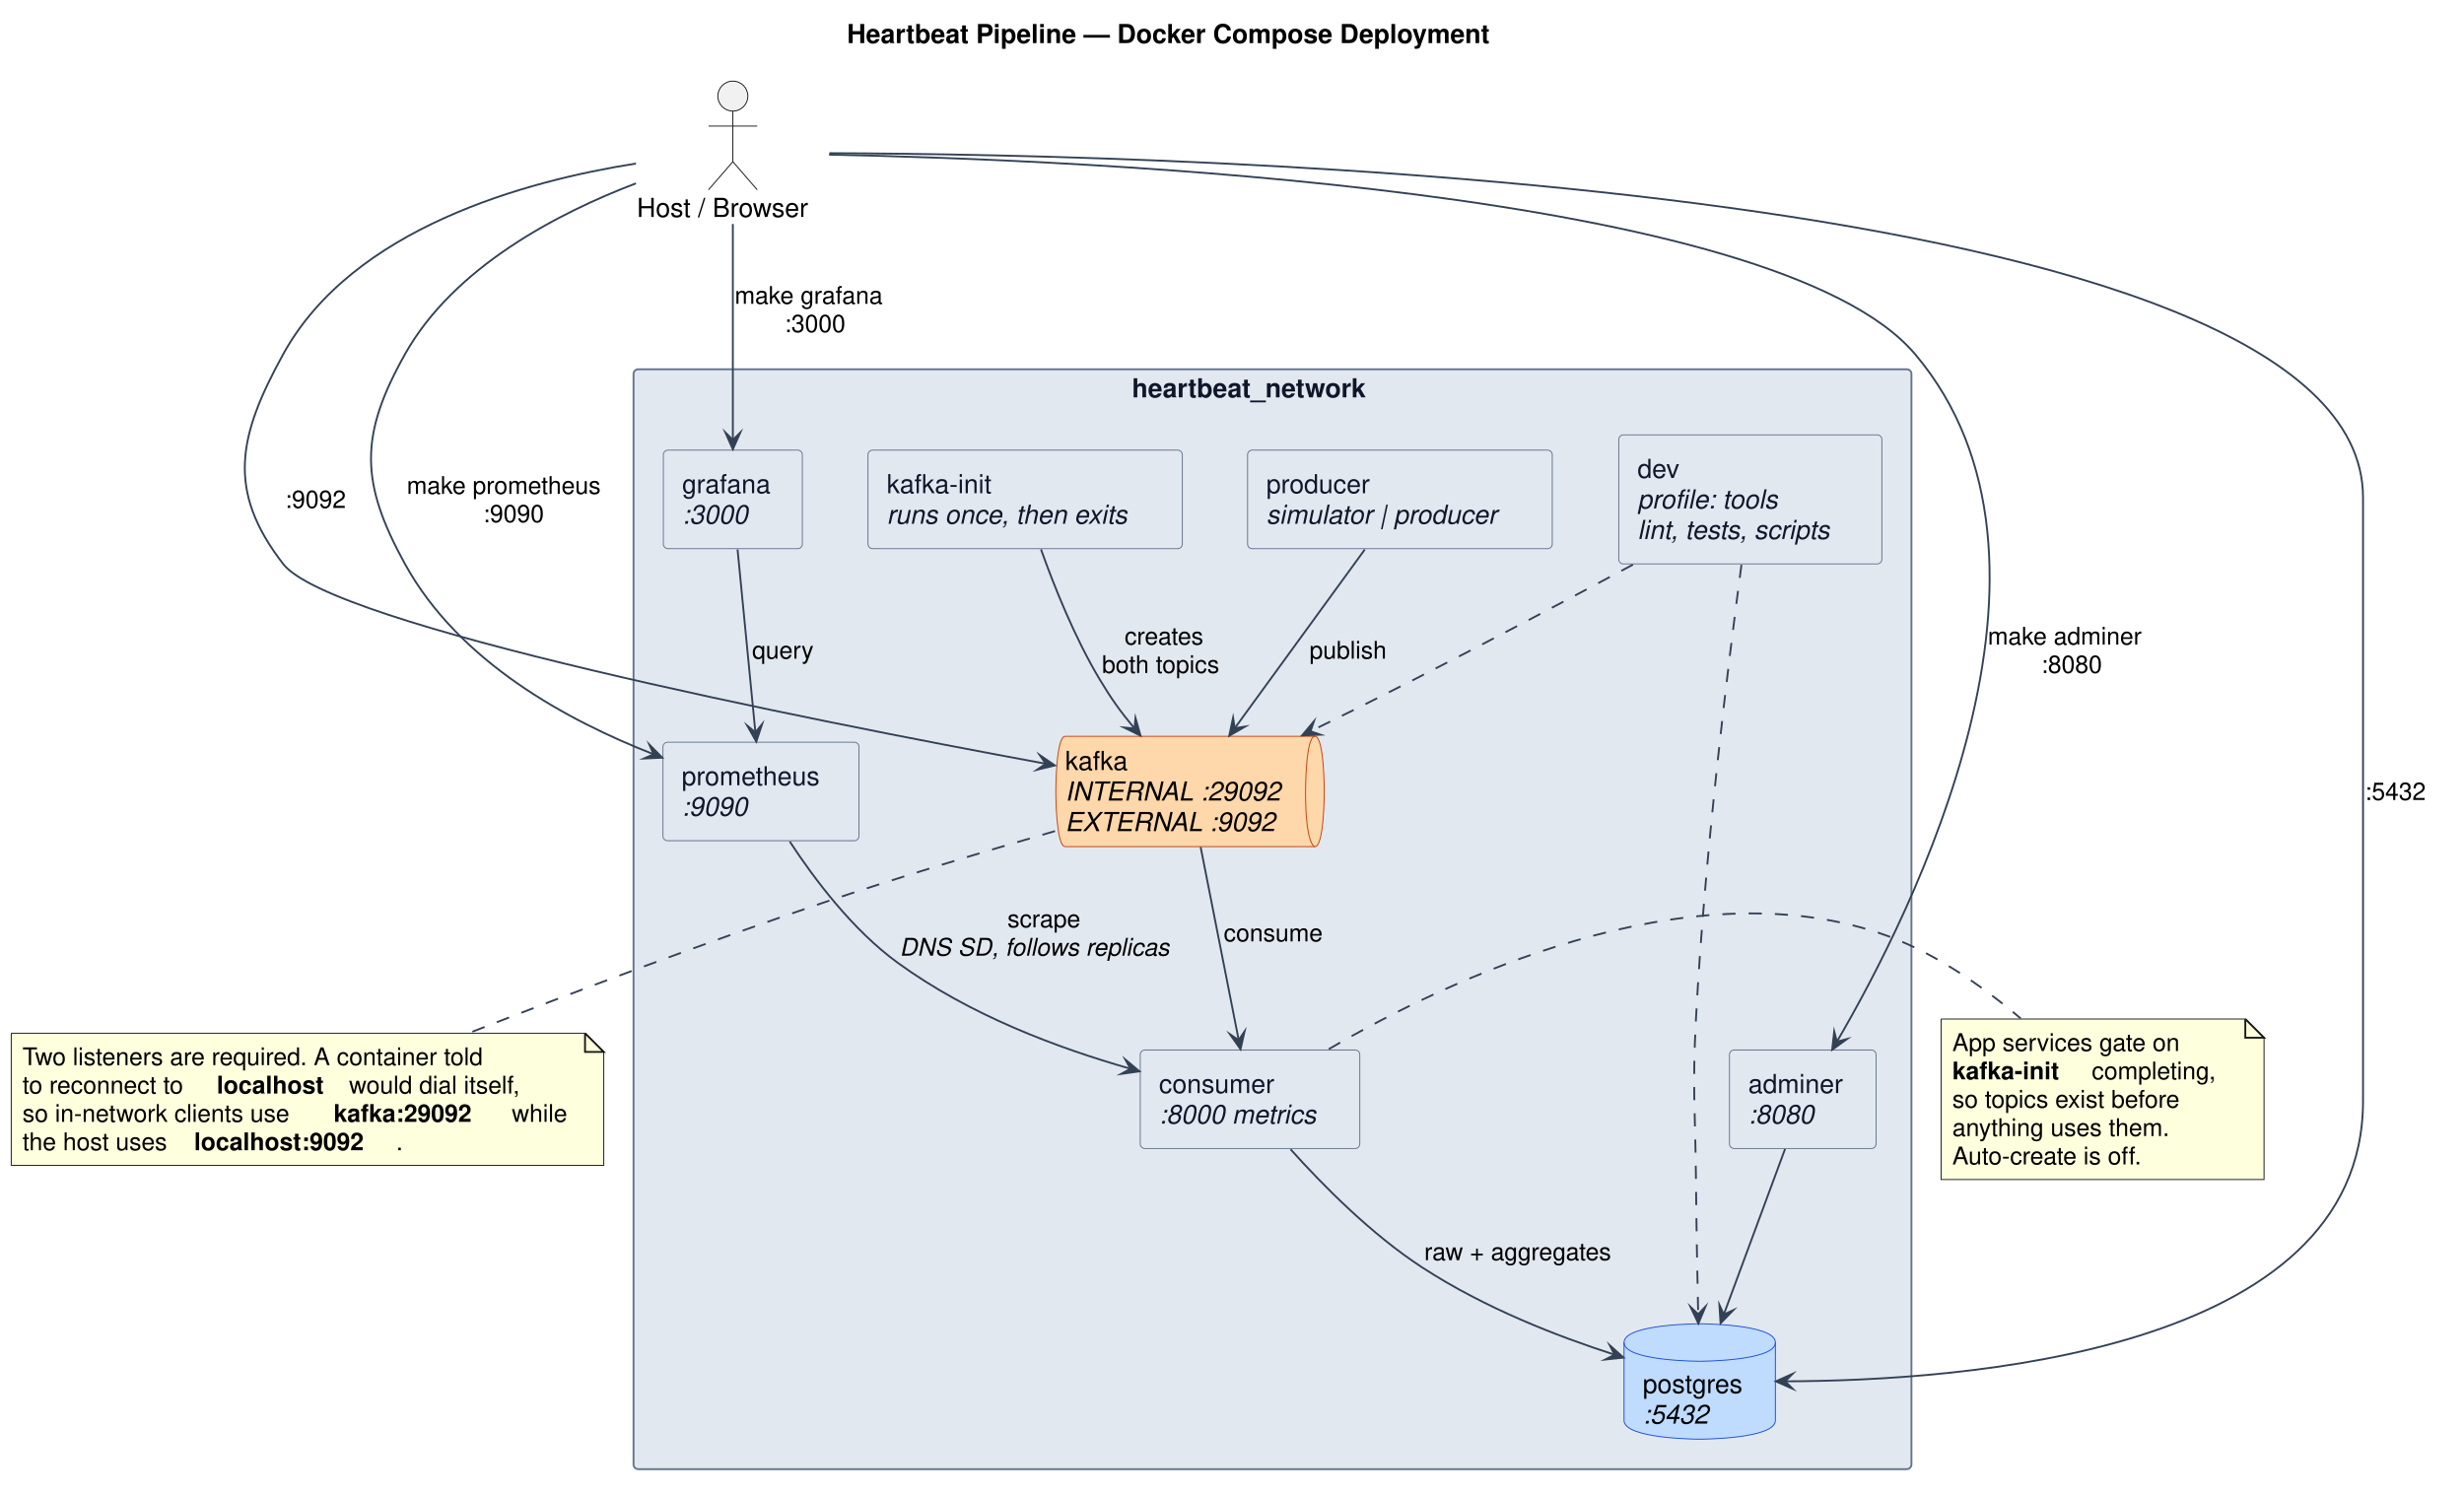
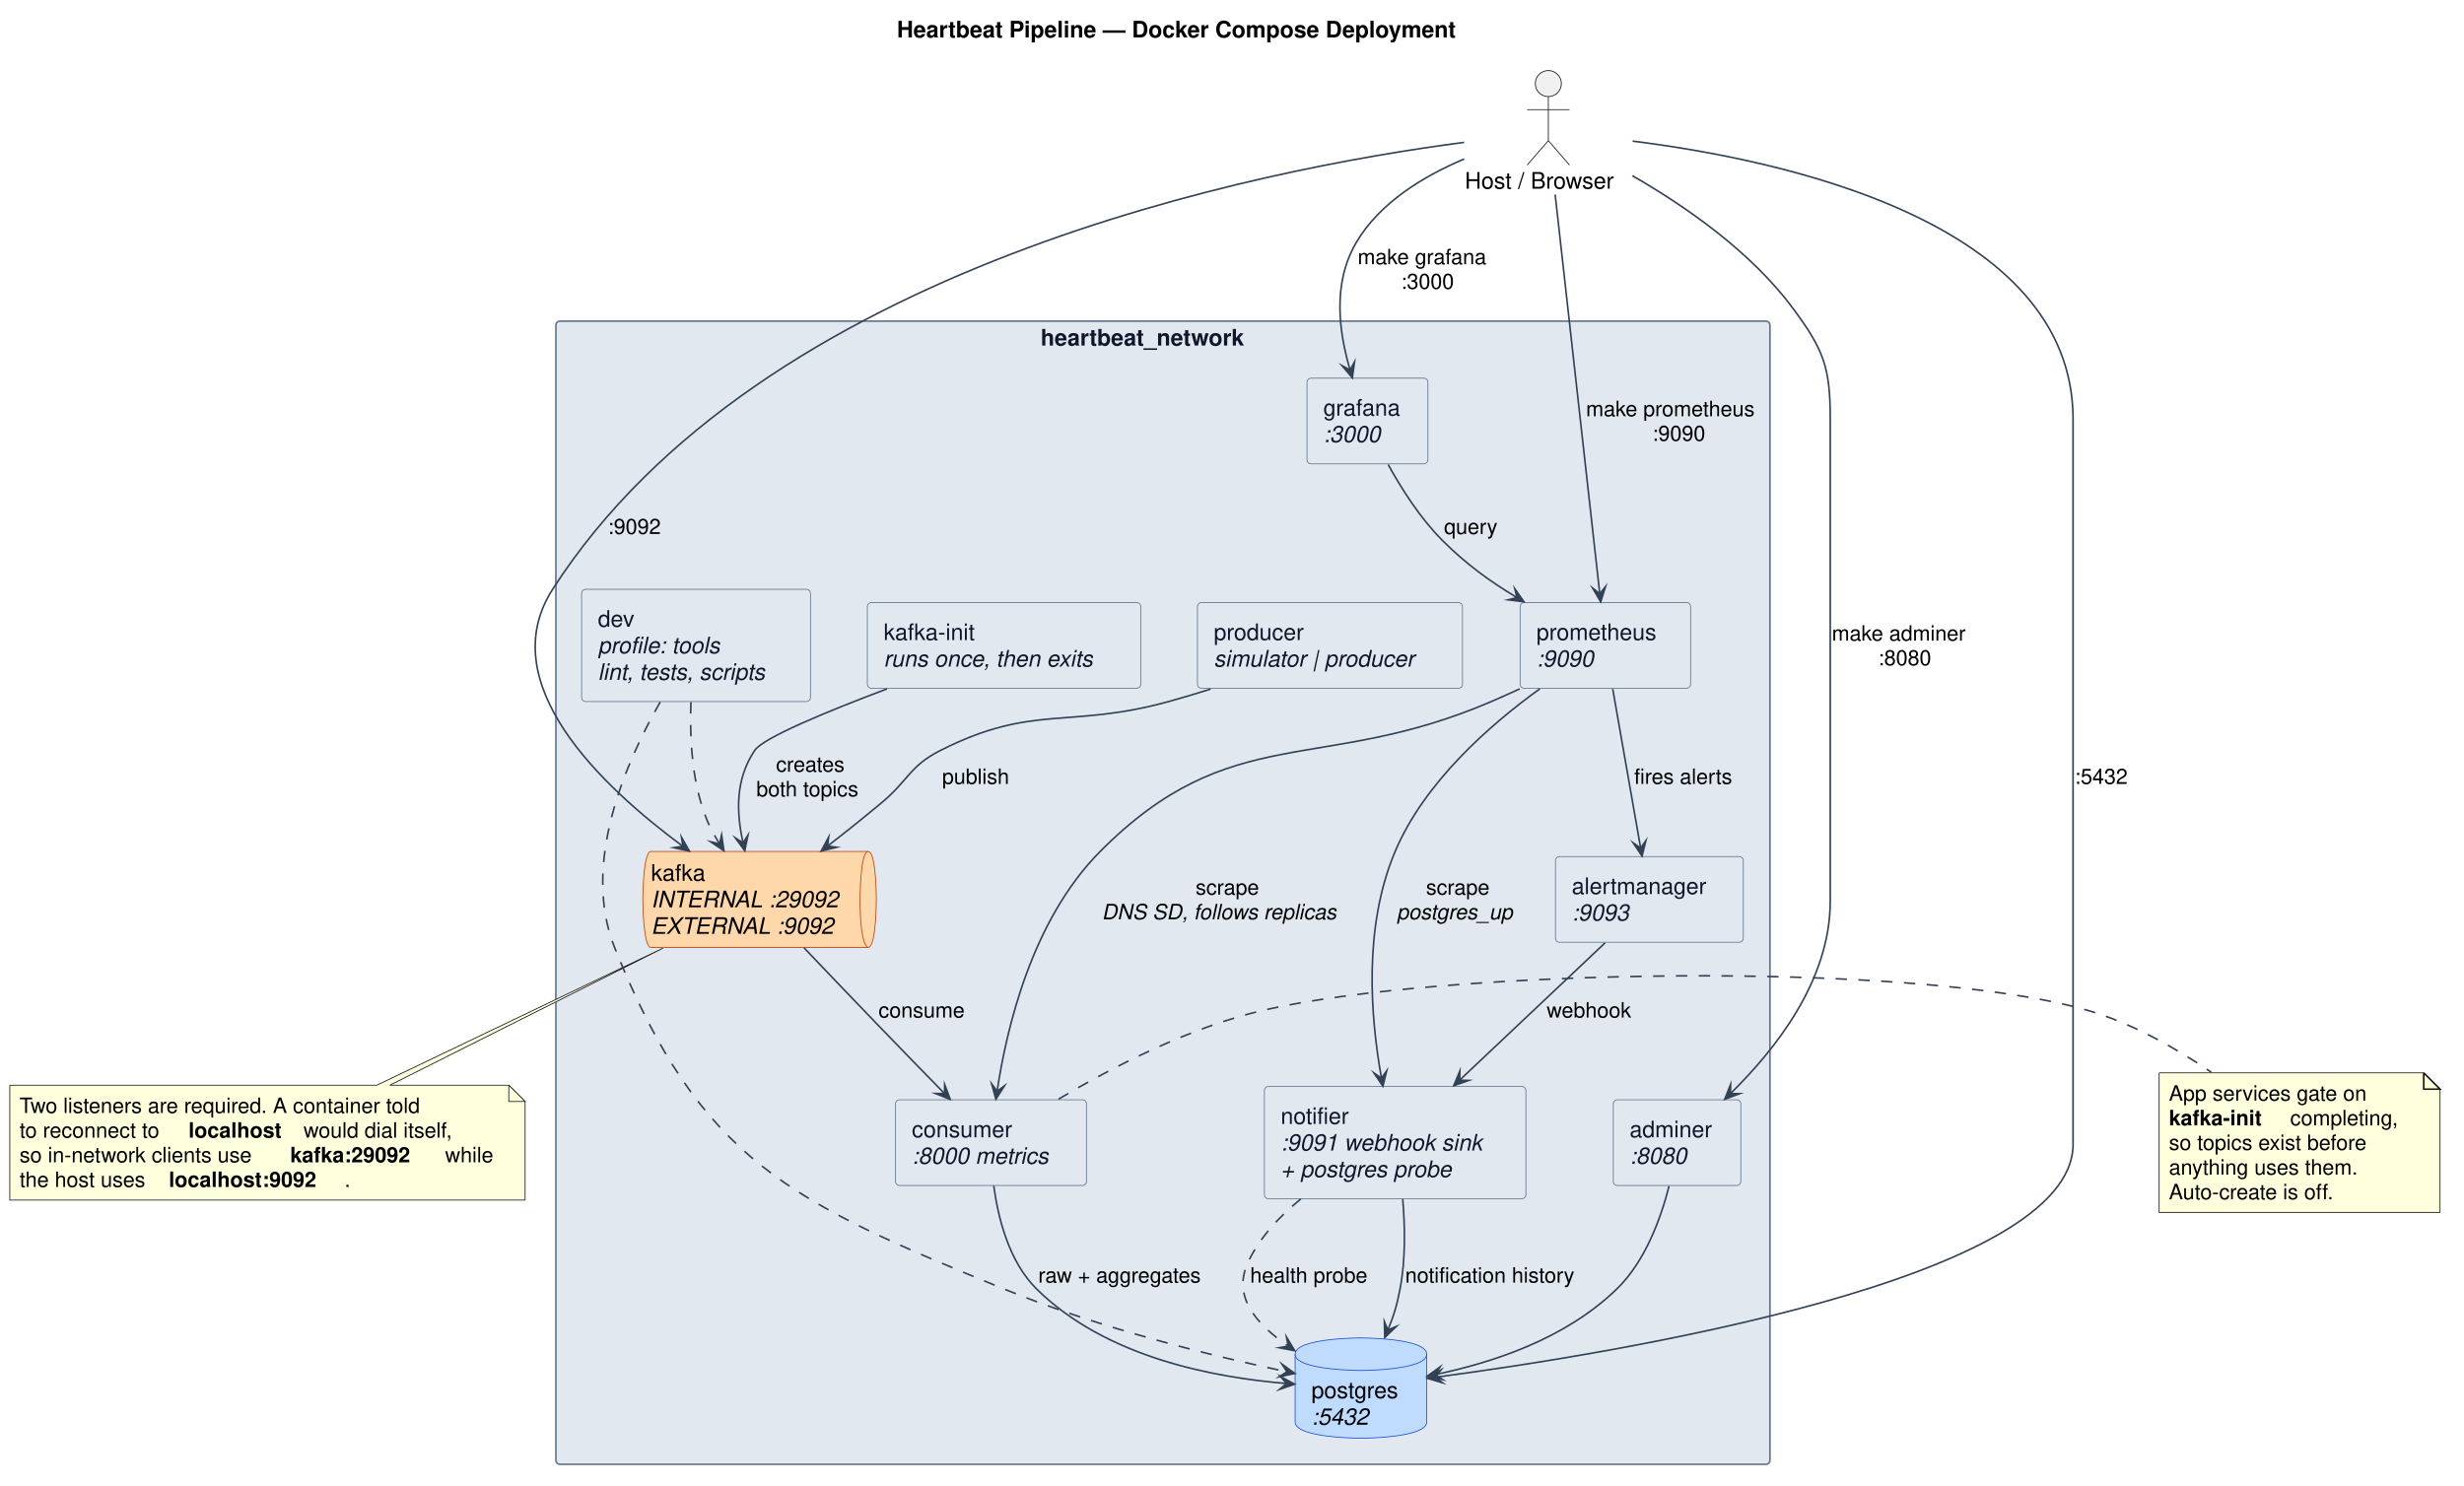
- <svg xmlns="http://www.w3.org/2000/svg" contentStyleType="text/css" data-diagram-type="DESCRIPTION" height="798px" preserveAspectRatio="none" style="width:1315px;height:798px;background:#FFFFFF;" version="1.1" viewBox="0 0 1315 798" width="1315px" zoomAndPan="magnify">
+ <svg xmlns="http://www.w3.org/2000/svg" contentStyleType="text/css" data-diagram-type="DESCRIPTION" height="912px" preserveAspectRatio="none" style="width:1512px;height:912px;background:#FFFFFF;" version="1.1" viewBox="0 0 1512 912" width="1512px" zoomAndPan="magnify">
  <defs />
  <g>
    <g class="title" data-source-line="1">
-       <text fill="#000000" font-family="Helvetica" font-size="14" font-weight="700" lengthAdjust="spacing" textLength="404.537" x="452.018" y="22.995">Heartbeat Pipeline — Docker Compose Deployment</text>
+       <text fill="#000000" font-family="Helvetica" font-size="14" font-weight="700" lengthAdjust="spacing" textLength="404.537" x="550.376" y="22.995">Heartbeat Pipeline — Docker Compose Deployment</text>
    </g>
    <g class="cluster" data-qualified-name="heartbeat_network" data-source-line="27" id="ent0002">
-       <rect fill="#E2E8F0" height="587.04" rx="2.5" ry="2.5" style="stroke:#64748B;stroke-width:1;" width="682" x="338.11" y="197.097" />
-       <text fill="#0F172A" font-family="Helvetica" font-size="14" font-weight="700" lengthAdjust="spacing" textLength="150.083" x="604.068" y="212.092">heartbeat_network</text>
+       <rect fill="#E2E8F0" height="701.63" rx="2.5" ry="2.5" style="stroke:#64748B;stroke-width:1;" width="745" x="341.11" y="197.097" />
+       <text fill="#0F172A" font-family="Helvetica" font-size="14" font-weight="700" lengthAdjust="spacing" textLength="150.083" x="638.568" y="212.092">heartbeat_network</text>
    </g>
    <g class="entity" data-qualified-name="heartbeat_network.prod" data-source-line="29" id="ent0003">
-       <rect fill="#E2E8F0" height="52.594" rx="2.5" ry="2.5" style="stroke:#64748B;stroke-width:0.5;" width="162.625" x="665.8" y="240.247" />
-       <text fill="#0F172A" font-family="Helvetica" font-size="14" lengthAdjust="spacing" textLength="63.034" x="675.8" y="263.242">producer</text>
-       <text fill="#0F172A" font-family="Helvetica" font-size="14" font-style="italic" lengthAdjust="spacing" textLength="142.625" x="675.8" y="279.539">simulator | producer</text>
+       <rect fill="#E2E8F0" height="52.594" rx="2.5" ry="2.5" style="stroke:#64748B;stroke-width:0.5;" width="162.625" x="734.8" y="369.837" />
+       <text fill="#0F172A" font-family="Helvetica" font-size="14" lengthAdjust="spacing" textLength="63.034" x="744.8" y="392.832">producer</text>
+       <text fill="#0F172A" font-family="Helvetica" font-size="14" font-style="italic" lengthAdjust="spacing" textLength="142.625" x="744.8" y="409.129">simulator | producer</text>
    </g>
    <g class="entity" data-qualified-name="heartbeat_network.cons" data-source-line="30" id="ent0004">
-       <rect fill="#E2E8F0" height="52.594" rx="2.5" ry="2.5" style="stroke:#64748B;stroke-width:0.5;" width="117.173" x="608.53" y="560.417" />
-       <text fill="#0F172A" font-family="Helvetica" font-size="14" lengthAdjust="spacing" textLength="69.31" x="618.53" y="583.412">consumer</text>
-       <text fill="#0F172A" font-family="Helvetica" font-size="14" font-style="italic" lengthAdjust="spacing" textLength="97.173" x="618.53" y="599.709">:8000 metrics</text>
+       <rect fill="#E2E8F0" height="52.594" rx="2.5" ry="2.5" style="stroke:#64748B;stroke-width:0.5;" width="117.173" x="549.53" y="675.007" />
+       <text fill="#0F172A" font-family="Helvetica" font-size="14" lengthAdjust="spacing" textLength="69.31" x="559.53" y="698.002">consumer</text>
+       <text fill="#0F172A" font-family="Helvetica" font-size="14" font-style="italic" lengthAdjust="spacing" textLength="97.173" x="559.53" y="714.299">:8000 metrics</text>
    </g>
    <g class="entity" data-qualified-name="heartbeat_network.init" data-source-line="31" id="ent0005">
-       <rect fill="#E2E8F0" height="52.594" rx="2.5" ry="2.5" style="stroke:#64748B;stroke-width:0.5;" width="167.766" x="463.23" y="240.247" />
-       <text fill="#0F172A" font-family="Helvetica" font-size="14" lengthAdjust="spacing" textLength="65.495" x="473.23" y="263.242">kafka-init</text>
-       <text fill="#0F172A" font-family="Helvetica" font-size="14" font-style="italic" lengthAdjust="spacing" textLength="147.766" x="473.23" y="279.539">runs once, then exits</text>
+       <rect fill="#E2E8F0" height="52.594" rx="2.5" ry="2.5" style="stroke:#64748B;stroke-width:0.5;" width="167.766" x="532.23" y="369.837" />
+       <text fill="#0F172A" font-family="Helvetica" font-size="14" lengthAdjust="spacing" textLength="65.495" x="542.23" y="392.832">kafka-init</text>
+       <text fill="#0F172A" font-family="Helvetica" font-size="14" font-style="italic" lengthAdjust="spacing" textLength="147.766" x="542.23" y="409.129">runs once, then exits</text>
    </g>
    <g class="entity" data-qualified-name="heartbeat_network.kafka" data-source-line="32" id="ent0006">
-       <path d="M568.47,392.987 L701.749,392.987 C706.749,392.987 706.749,422.432 706.749,422.432 C706.749,422.432 706.749,451.877 701.749,451.877 L568.47,451.877 C563.47,451.877 563.47,422.432 563.47,422.432 C563.47,422.432 563.47,392.987 568.47,392.987" fill="#FED7AA" style="stroke:#C2410C;stroke-width:0.5;" />
-       <path d="M701.749,392.987 C696.749,392.987 696.749,422.432 696.749,422.432 C696.749,451.877 701.749,451.877 701.749,451.877" fill="none" style="stroke:#C2410C;stroke-width:0.5;" />
-       <text fill="#000000" font-family="Helvetica" font-size="14" lengthAdjust="spacing" textLength="38.302" x="568.47" y="410.982">kafka</text>
-       <text fill="#000000" font-family="Helvetica" font-size="14" font-style="italic" lengthAdjust="spacing" textLength="123.279" x="568.47" y="427.279">INTERNAL :29092</text>
-       <text fill="#000000" font-family="Helvetica" font-size="14" font-style="italic" lengthAdjust="spacing" textLength="118.207" x="568.47" y="443.576">EXTERNAL :9092</text>
+       <path d="M399.47,522.577 L532.749,522.577 C537.749,522.577 537.749,552.022 537.749,552.022 C537.749,552.022 537.749,581.467 532.749,581.467 L399.47,581.467 C394.47,581.467 394.47,552.022 394.47,552.022 C394.47,552.022 394.47,522.577 399.47,522.577" fill="#FED7AA" style="stroke:#C2410C;stroke-width:0.5;" />
+       <path d="M532.749,522.577 C527.749,522.577 527.749,552.022 527.749,552.022 C527.749,581.467 532.749,581.467 532.749,581.467" fill="none" style="stroke:#C2410C;stroke-width:0.5;" />
+       <text fill="#000000" font-family="Helvetica" font-size="14" lengthAdjust="spacing" textLength="38.302" x="399.47" y="540.572">kafka</text>
+       <text fill="#000000" font-family="Helvetica" font-size="14" font-style="italic" lengthAdjust="spacing" textLength="123.279" x="399.47" y="556.869">INTERNAL :29092</text>
+       <text fill="#000000" font-family="Helvetica" font-size="14" font-style="italic" lengthAdjust="spacing" textLength="118.207" x="399.47" y="573.166">EXTERNAL :9092</text>
    </g>
    <g class="entity" data-qualified-name="heartbeat_network.pg" data-source-line="33" id="ent0007">
-       <path d="M866.72,716.547 C866.72,706.547 907.113,706.547 907.113,706.547 C907.113,706.547 947.505,706.547 947.505,716.547 L947.505,758.141 C947.505,768.141 907.113,768.141 907.113,768.141 C907.113,768.141 866.72,768.141 866.72,758.141 L866.72,716.547" fill="#BFDBFE" style="stroke:#1D4ED8;stroke-width:0.5;" />
-       <path d="M866.72,716.547 C866.72,726.547 907.113,726.547 907.113,726.547 C907.113,726.547 947.505,726.547 947.505,716.547" fill="none" style="stroke:#1D4ED8;stroke-width:0.5;" />
-       <text fill="#000000" font-family="Helvetica" font-size="14" lengthAdjust="spacing" textLength="60.785" x="876.72" y="743.542">postgres</text>
-       <text fill="#000000" font-family="Helvetica" font-size="14" font-style="italic" lengthAdjust="spacing" textLength="40.346" x="876.72" y="759.839">:5432</text>
+       <path d="M794.72,831.137 C794.72,821.137 835.113,821.137 835.113,821.137 C835.113,821.137 875.505,821.137 875.505,831.137 L875.505,872.731 C875.505,882.731 835.113,882.731 835.113,882.731 C835.113,882.731 794.72,882.731 794.72,872.731 L794.72,831.137" fill="#BFDBFE" style="stroke:#1D4ED8;stroke-width:0.5;" />
+       <path d="M794.72,831.137 C794.72,841.137 835.113,841.137 835.113,841.137 C835.113,841.137 875.505,841.137 875.505,831.137" fill="none" style="stroke:#1D4ED8;stroke-width:0.5;" />
+       <text fill="#000000" font-family="Helvetica" font-size="14" lengthAdjust="spacing" textLength="60.785" x="804.72" y="858.132">postgres</text>
+       <text fill="#000000" font-family="Helvetica" font-size="14" font-style="italic" lengthAdjust="spacing" textLength="40.346" x="804.72" y="874.429">:5432</text>
    </g>
    <g class="entity" data-qualified-name="heartbeat_network.prom" data-source-line="34" id="ent0008">
-       <rect fill="#E2E8F0" height="52.594" rx="2.5" ry="2.5" style="stroke:#64748B;stroke-width:0.5;" width="104.602" x="353.81" y="396.137" />
-       <text fill="#0F172A" font-family="Helvetica" font-size="14" lengthAdjust="spacing" textLength="84.602" x="363.81" y="419.132">prometheus</text>
-       <text fill="#0F172A" font-family="Helvetica" font-size="14" font-style="italic" lengthAdjust="spacing" textLength="40.346" x="363.81" y="435.429">:9090</text>
+       <rect fill="#E2E8F0" height="52.594" rx="2.5" ry="2.5" style="stroke:#64748B;stroke-width:0.5;" width="104.602" x="932.81" y="369.837" />
+       <text fill="#0F172A" font-family="Helvetica" font-size="14" lengthAdjust="spacing" textLength="84.602" x="942.81" y="392.832">prometheus</text>
+       <text fill="#0F172A" font-family="Helvetica" font-size="14" font-style="italic" lengthAdjust="spacing" textLength="40.346" x="942.81" y="409.129">:9090</text>
    </g>
    <g class="entity" data-qualified-name="heartbeat_network.graf" data-source-line="35" id="ent0009">
-       <rect fill="#E2E8F0" height="52.594" rx="2.5" ry="2.5" style="stroke:#64748B;stroke-width:0.5;" width="74.182" x="354.02" y="240.247" />
-       <text fill="#0F172A" font-family="Helvetica" font-size="14" lengthAdjust="spacing" textLength="54.182" x="364.02" y="263.242">grafana</text>
-       <text fill="#0F172A" font-family="Helvetica" font-size="14" font-style="italic" lengthAdjust="spacing" textLength="40.346" x="364.02" y="279.539">:3000</text>
+       <rect fill="#E2E8F0" height="52.594" rx="2.5" ry="2.5" style="stroke:#64748B;stroke-width:0.5;" width="74.182" x="802.02" y="232.097" />
+       <text fill="#0F172A" font-family="Helvetica" font-size="14" lengthAdjust="spacing" textLength="54.182" x="812.02" y="255.092">grafana</text>
+       <text fill="#0F172A" font-family="Helvetica" font-size="14" font-style="italic" lengthAdjust="spacing" textLength="40.346" x="812.02" y="271.389">:3000</text>
    </g>
    <g class="entity" data-qualified-name="heartbeat_network.adminer" data-source-line="36" id="ent0010">
-       <rect fill="#E2E8F0" height="52.594" rx="2.5" ry="2.5" style="stroke:#64748B;stroke-width:0.5;" width="78.235" x="922.99" y="560.417" />
-       <text fill="#0F172A" font-family="Helvetica" font-size="14" lengthAdjust="spacing" textLength="58.235" x="932.99" y="583.412">adminer</text>
-       <text fill="#0F172A" font-family="Helvetica" font-size="14" font-style="italic" lengthAdjust="spacing" textLength="40.346" x="932.99" y="599.709">:8080</text>
-     </g>
-     <g class="entity" data-qualified-name="heartbeat_network.dev" data-source-line="37" id="ent0011">
-       <rect fill="#E2E8F0" height="68.891" rx="2.5" ry="2.5" style="stroke:#64748B;stroke-width:0.5;" width="140.429" x="863.9" y="232.097" />
-       <text fill="#0F172A" font-family="Helvetica" font-size="14" lengthAdjust="spacing" textLength="25.785" x="873.9" y="255.092">dev</text>
-       <text fill="#0F172A" font-family="Helvetica" font-size="14" font-style="italic" lengthAdjust="spacing" textLength="87.5" x="873.9" y="271.389">profile: tools</text>
-       <text fill="#0F172A" font-family="Helvetica" font-size="14" font-style="italic" lengthAdjust="spacing" textLength="120.429" x="873.9" y="287.686">lint, tests, scripts</text>
+       <rect fill="#E2E8F0" height="52.594" rx="2.5" ry="2.5" style="stroke:#64748B;stroke-width:0.5;" width="78.235" x="989.99" y="675.007" />
+       <text fill="#0F172A" font-family="Helvetica" font-size="14" lengthAdjust="spacing" textLength="58.235" x="999.99" y="698.002">adminer</text>
+       <text fill="#0F172A" font-family="Helvetica" font-size="14" font-style="italic" lengthAdjust="spacing" textLength="40.346" x="999.99" y="714.299">:8080</text>
+     </g>
+     <g class="entity" data-qualified-name="heartbeat_network.am" data-source-line="37" id="ent0011">
+       <rect fill="#E2E8F0" height="52.594" rx="2.5" ry="2.5" style="stroke:#64748B;stroke-width:0.5;" width="115.252" x="954.49" y="525.727" />
+       <text fill="#0F172A" font-family="Helvetica" font-size="14" lengthAdjust="spacing" textLength="95.252" x="964.49" y="548.722">alertmanager</text>
+       <text fill="#0F172A" font-family="Helvetica" font-size="14" font-style="italic" lengthAdjust="spacing" textLength="40.346" x="964.49" y="565.019">:9093</text>
+     </g>
+     <g class="entity" data-qualified-name="heartbeat_network.notif" data-source-line="38" id="ent0012">
+       <rect fill="#E2E8F0" height="68.891" rx="2.5" ry="2.5" style="stroke:#64748B;stroke-width:0.5;" width="160.472" x="775.88" y="666.857" />
+       <text fill="#0F172A" font-family="Helvetica" font-size="14" lengthAdjust="spacing" textLength="50.005" x="785.88" y="689.852">notifier</text>
+       <text fill="#0F172A" font-family="Helvetica" font-size="14" font-style="italic" lengthAdjust="spacing" textLength="140.472" x="785.88" y="706.149">:9091 webhook sink</text>
+       <text fill="#0F172A" font-family="Helvetica" font-size="14" font-style="italic" lengthAdjust="spacing" textLength="122.124" x="785.88" y="722.446">+ postgres probe</text>
+     </g>
+     <g class="entity" data-qualified-name="heartbeat_network.dev" data-source-line="39" id="ent0013">
+       <rect fill="#E2E8F0" height="68.891" rx="2.5" ry="2.5" style="stroke:#64748B;stroke-width:0.5;" width="140.429" x="356.9" y="361.687" />
+       <text fill="#0F172A" font-family="Helvetica" font-size="14" lengthAdjust="spacing" textLength="25.785" x="366.9" y="384.682">dev</text>
+       <text fill="#0F172A" font-family="Helvetica" font-size="14" font-style="italic" lengthAdjust="spacing" textLength="87.5" x="366.9" y="400.979">profile: tools</text>
+       <text fill="#0F172A" font-family="Helvetica" font-size="14" font-style="italic" lengthAdjust="spacing" textLength="120.429" x="366.9" y="417.276">lint, tests, scripts</text>
    </g>
    <g class="entity" data-qualified-name="host" data-source-line="25" id="ent0001">
-       <ellipse cx="391.116" cy="51.297" fill="#F1F1F1" rx="8" ry="8" style="stroke:#181818;stroke-width:0.5;" />
-       <path d="M391.116,59.297 L391.116,86.297 M378.116,67.297 L404.116,67.297 M391.116,86.297 L378.116,101.297 M391.116,86.297 L404.116,101.297" fill="none" style="stroke:#181818;stroke-width:0.5;" />
-       <text fill="#000000" font-family="Helvetica" font-size="14" lengthAdjust="spacing" textLength="102.532" x="339.85" y="115.792">Host / Browser</text>
-     </g>
-     <g class="entity" data-qualified-name="GMN26" data-source-line="57" id="ent0027">
-       <path d="M6,551.447 L6,621.978 L322.223,621.978 L322.223,561.447 L312.223,551.447 L6,551.447" fill="#FEFFDD" style="stroke:#181818;stroke-width:0.5;" />
-       <path d="M312.223,551.447 L312.223,561.447 L322.223,561.447 L312.223,551.447" fill="#FEFFDD" style="stroke:#181818;stroke-width:1;" />
-       <text fill="#000000" font-family="Helvetica" font-size="13" lengthAdjust="spacing" textLength="282.655" x="12" y="568.514">Two listeners are required. A container told</text>
-       <text fill="#000000" font-family="Helvetica" font-size="13" lengthAdjust="spacing" textLength="99.531" x="12" y="583.647">to reconnect to</text>
-       <text fill="#000000" font-family="Helvetica" font-size="13" font-weight="700" lengthAdjust="spacing" textLength="66.46" x="115.664" y="583.647">localhost</text>
-       <text fill="#000000" font-family="Helvetica" font-size="13" lengthAdjust="spacing" textLength="106.196" x="186.256" y="583.647">would dial itself,</text>
-       <text fill="#000000" font-family="Helvetica" font-size="13" lengthAdjust="spacing" textLength="161.948" x="12" y="598.779">so in-network clients use</text>
-       <text fill="#000000" font-family="Helvetica" font-size="13" font-weight="700" lengthAdjust="spacing" textLength="90.918" x="178.08" y="598.779">kafka:29092</text>
-       <text fill="#000000" font-family="Helvetica" font-size="13" lengthAdjust="spacing" textLength="34.093" x="273.13" y="598.779">while</text>
-       <text fill="#000000" font-family="Helvetica" font-size="13" lengthAdjust="spacing" textLength="87.445" x="12" y="613.912">the host uses</text>
-       <text fill="#000000" font-family="Helvetica" font-size="13" font-weight="700" lengthAdjust="spacing" textLength="107.84" x="103.578" y="613.912">localhost:9092</text>
-       <text fill="#000000" font-family="Helvetica" font-size="13" lengthAdjust="spacing" textLength="4.132" x="211.418" y="613.912">.</text>
-     </g>
-     <g class="entity" data-qualified-name="GMN29" data-source-line="64" id="ent0030">
-       <path d="M1035.93,543.877 L1035.93,629.541 L1208.29,629.541 L1208.29,553.877 L1198.29,543.877 L1035.93,543.877" fill="#FEFFDD" style="stroke:#181818;stroke-width:0.5;" />
-       <path d="M1198.29,543.877 L1198.29,553.877 L1208.29,553.877 L1198.29,543.877" fill="#FEFFDD" style="stroke:#181818;stroke-width:1;" />
-       <text fill="#000000" font-family="Helvetica" font-size="13" lengthAdjust="spacing" textLength="136.64" x="1041.93" y="560.944">App services gate on</text>
-       <text fill="#000000" font-family="Helvetica" font-size="13" font-weight="700" lengthAdjust="spacing" textLength="70.269" x="1041.93" y="576.077">kafka-init</text>
-       <text fill="#000000" font-family="Helvetica" font-size="13" lengthAdjust="spacing" textLength="76.959" x="1116.331" y="576.077">completing,</text>
-       <text fill="#000000" font-family="Helvetica" font-size="13" lengthAdjust="spacing" textLength="139.255" x="1041.93" y="591.209">so topics exist before</text>
-       <text fill="#000000" font-family="Helvetica" font-size="13" lengthAdjust="spacing" textLength="133.517" x="1041.93" y="606.342">anything uses them.</text>
-       <text fill="#000000" font-family="Helvetica" font-size="13" lengthAdjust="spacing" textLength="116.314" x="1041.93" y="621.475">Auto-create is off.</text>
-     </g>
-     <g class="link" data-entity-1="ent0005" data-entity-2="ent0006" data-link-type="dependency" data-source-line="39" id="lnk12">
-       <path d="M555.57,293.227 C562.62,313.017 573.67,340.677 587.11,362.987 C593.28,373.227 597.921,379.724 605.481,388.804" fill="none" id="init-to-kafka" style="stroke:#334155;stroke-width:1;" />
-       <polygon fill="#334155" points="608.68,392.647,605.995,383.171,605.481,388.804,599.847,388.29,608.68,392.647" style="stroke:#334155;stroke-width:1;stroke-linejoin:miter;stroke-miterlimit:10;" />
-       <text fill="#000000" font-family="Helvetica" font-size="13" lengthAdjust="spacing" textLength="48.325" x="600.202" y="344.054">creates</text>
-       <text fill="#000000" font-family="Helvetica" font-size="13" lengthAdjust="spacing" textLength="72.509" x="588.11" y="359.187">both topics</text>
-     </g>
-     <g class="link" data-entity-1="ent0003" data-entity-2="ent0006" data-link-type="dependency" data-source-line="40" id="lnk13">
-       <path d="M728.37,293.297 C708.38,320.767 679.742,360.114 658.962,388.664" fill="none" id="prod-to-kafka" style="stroke:#334155;stroke-width:1;" />
-       <polygon fill="#334155" points="656.02,392.707,664.55,387.784,658.962,388.664,658.082,383.076,656.02,392.707" style="stroke:#334155;stroke-width:1;stroke-linejoin:miter;stroke-miterlimit:10;" />
-       <text fill="#000000" font-family="Helvetica" font-size="13" lengthAdjust="spacing" textLength="46.979" x="698.82" y="351.554">publish</text>
-     </g>
-     <g class="link" data-entity-1="ent0006" data-entity-2="ent0004" data-link-type="dependency" data-source-line="41" id="lnk14">
-       <path d="M640.76,452.077 C646.79,482.647 655.282,525.741 661.082,555.121" fill="none" id="kafka-to-cons" style="stroke:#334155;stroke-width:1;" />
-       <polygon fill="#334155" points="662.05,560.027,664.231,550.423,661.082,555.121,656.383,551.972,662.05,560.027" style="stroke:#334155;stroke-width:1;stroke-linejoin:miter;stroke-miterlimit:10;" />
-       <text fill="#000000" font-family="Helvetica" font-size="13" lengthAdjust="spacing" textLength="59.014" x="653.07" y="502.444">consume</text>
-     </g>
-     <g class="link" data-entity-1="ent0004" data-entity-2="ent0007" data-link-type="dependency" data-source-line="42" id="lnk15">
-       <path d="M688.77,613.437 C706.18,632.837 732.11,659.007 759.11,676.547 C792.7,698.357 830.763,713.057 861.693,723.067" fill="none" id="cons-to-pg" style="stroke:#334155;stroke-width:1;" />
-       <polygon fill="#334155" points="866.45,724.607,859.119,718.03,861.693,723.067,856.656,725.641,866.45,724.607" style="stroke:#334155;stroke-width:1;stroke-linejoin:miter;stroke-miterlimit:10;" />
-       <text fill="#000000" font-family="Helvetica" font-size="13" lengthAdjust="spacing" textLength="117" x="760.11" y="672.614">raw + aggregates</text>
-     </g>
-     <g class="link" data-entity-1="ent0008" data-entity-2="ent0004" data-link-type="dependency" data-source-line="43" id="lnk16">
-       <path d="M421.49,449.177 C434.61,469.207 455.11,496.447 479.11,513.877 C517.84,542.017 564.153,559.231 603.303,570.441" fill="none" id="prom-to-cons" style="stroke:#334155;stroke-width:1;" />
-       <polygon fill="#334155" points="608.11,571.817,600.559,565.494,603.303,570.441,598.357,573.185,608.11,571.817" style="stroke:#334155;stroke-width:1;stroke-linejoin:miter;stroke-miterlimit:10;" />
-       <text fill="#000000" font-family="Helvetica" font-size="13" lengthAdjust="spacing" textLength="43.481" x="537.667" y="494.944">scrape</text>
-       <text fill="#000000" font-family="Helvetica" font-size="13" font-style="italic" lengthAdjust="spacing" textLength="158.596" x="480.11" y="510.077">DNS SD, follows replicas</text>
-     </g>
-     <g class="link" data-entity-1="ent0009" data-entity-2="ent0008" data-link-type="dependency" data-source-line="44" id="lnk17">
-       <path d="M393.62,293.297 C396.4,321.797 400.365,362.45 403.135,390.87" fill="none" id="graf-to-prom" style="stroke:#334155;stroke-width:1;" />
-       <polygon fill="#334155" points="403.62,395.847,406.728,386.501,403.135,390.87,398.766,387.277,403.62,395.847" style="stroke:#334155;stroke-width:1;stroke-linejoin:miter;stroke-miterlimit:10;" />
-       <text fill="#000000" font-family="Helvetica" font-size="13" lengthAdjust="spacing" textLength="37.527" x="401.4" y="351.554">query</text>
-     </g>
-     <g class="link" data-entity-1="ent0010" data-entity-2="ent0007" data-link-type="dependency" data-source-line="45" id="lnk18">
-       <path d="M952.66,613.257 C943.1,639.077 930.085,674.247 919.975,701.577" fill="none" id="adminer-to-pg" style="stroke:#334155;stroke-width:1;" />
-       <polygon fill="#334155" points="918.24,706.267,925.114,699.214,919.975,701.577,917.611,696.438,918.24,706.267" style="stroke:#334155;stroke-width:1;stroke-linejoin:miter;stroke-miterlimit:10;" />
-     </g>
-     <g class="link" data-entity-1="ent0011" data-entity-2="ent0006" data-link-type="dependency" data-source-line="46" id="lnk19">
-       <path d="M871.47,301.377 C836.98,319.847 793.33,342.967 754.11,362.987 C734.94,372.777 718.39,381.007 699.41,390.307" fill="none" id="dev-to-kafka" style="stroke:#334155;stroke-width:1;stroke-dasharray:7,7;" />
-       <polygon fill="#334155" points="694.92,392.507,704.762,392.139,699.41,390.307,701.242,384.955,694.92,392.507" style="stroke:#334155;stroke-width:1;stroke-linejoin:miter;stroke-miterlimit:10;" />
-     </g>
-     <g class="link" data-entity-1="ent0011" data-entity-2="ent0007" data-link-type="dependency" data-source-line="47" id="lnk20">
-       <path d="M929.39,301.487 C922.42,353.527 909.7,456.207 905.11,543.877 C903.12,581.897 904.76,591.467 905.11,629.547 C905.35,655.507 905.82,680.008 906.29,701.418" fill="none" id="dev-to-pg" style="stroke:#334155;stroke-width:1;stroke-dasharray:7,7;" />
-       <polygon fill="#334155" points="906.4,706.417,910.202,697.331,906.29,701.418,902.203,697.507,906.4,706.417" style="stroke:#334155;stroke-width:1;stroke-linejoin:miter;stroke-miterlimit:10;" />
-     </g>
-     <g class="link" data-entity-1="ent0001" data-entity-2="ent0009" data-link-type="dependency" data-source-line="50" id="lnk21">
-       <path d="M391.11,119.547 C391.11,155.427 391.11,203.517 391.11,234.807" fill="none" id="host-to-graf" style="stroke:#334155;stroke-width:1;" />
-       <polygon fill="#334155" points="391.11,239.807,395.11,230.807,391.11,234.807,387.11,230.807,391.11,239.807" style="stroke:#334155;stroke-width:1;stroke-linejoin:miter;stroke-miterlimit:10;" />
-       <text fill="#000000" font-family="Helvetica" font-size="13" lengthAdjust="spacing" textLength="90.6" x="392.11" y="162.164">make grafana</text>
-       <text fill="#000000" font-family="Helvetica" font-size="13" lengthAdjust="spacing" textLength="37.464" x="418.678" y="177.297">:3000</text>
-     </g>
-     <g class="link" data-entity-1="ent0001" data-entity-2="ent0008" data-link-type="dependency" data-source-line="51" id="lnk22">
-       <path d="M339.38,97.867 C297.82,113.707 242.23,142.477 216.11,189.097 C191.8,232.477 192.14,257.417 216.11,300.987 C245.1,353.687 303.315,384.741 348.805,402.581" fill="none" id="host-to-prom" style="stroke:#334155;stroke-width:1;" />
-       <polygon fill="#334155" points="353.46,404.407,346.542,397.397,348.805,402.581,343.621,404.845,353.46,404.407" style="stroke:#334155;stroke-width:1;stroke-linejoin:miter;stroke-miterlimit:10;" />
-       <text fill="#000000" font-family="Helvetica" font-size="13" lengthAdjust="spacing" textLength="118.847" x="217.11" y="263.614">make prometheus</text>
-       <text fill="#000000" font-family="Helvetica" font-size="13" lengthAdjust="spacing" textLength="37.464" x="257.802" y="278.747">:9090</text>
-     </g>
-     <g class="link" data-entity-1="ent0001" data-entity-2="ent0010" data-link-type="dependency" data-source-line="52" id="lnk23">
-       <path d="M442.47,82.547 C579.37,85.327 947.73,101.017 1022.11,189.097 C1115.35,299.497 1020.544,487.18 980.324,555.971" fill="none" id="host-to-adminer" style="stroke:#334155;stroke-width:1;" />
-       <polygon fill="#334155" points="977.8,560.287,985.796,554.536,980.324,555.971,978.889,550.499,977.8,560.287" style="stroke:#334155;stroke-width:1;stroke-linejoin:miter;stroke-miterlimit:10;" />
-       <text fill="#000000" font-family="Helvetica" font-size="13" lengthAdjust="spacing" textLength="94.364" x="1060.88" y="344.054">make adminer</text>
-       <text fill="#000000" font-family="Helvetica" font-size="13" lengthAdjust="spacing" textLength="37.464" x="1089.33" y="359.187">:8080</text>
-     </g>
-     <g class="link" data-entity-1="ent0001" data-entity-2="ent0006" data-link-type="dependency" data-source-line="53" id="lnk24">
-       <path d="M339.4,87.287 C280.68,96.547 188.2,121.617 151.11,189.097 C127.16,232.677 120.68,261.657 151.11,300.987 C176.46,333.757 429.473,383.93 558.083,407.64" fill="none" id="host-to-kafka" style="stroke:#334155;stroke-width:1;" />
-       <polygon fill="#334155" points="563,408.547,554.874,402.981,558.083,407.64,553.424,410.849,563,408.547" style="stroke:#334155;stroke-width:1;stroke-linejoin:miter;stroke-miterlimit:10;" />
-       <text fill="#000000" font-family="Helvetica" font-size="13" lengthAdjust="spacing" textLength="37.464" x="152.11" y="271.114">:9092</text>
-     </g>
-     <g class="link" data-entity-1="ent0001" data-entity-2="ent0007" data-link-type="dependency" data-source-line="54" id="lnk25">
-       <path d="M442.61,81.757 C629.5,82.437 1261.11,97.187 1261.11,265.547 C1261.11,265.547 1261.11,265.547 1261.11,587.707 C1261.11,722.357 1045.7,737.046 952.72,737.256" fill="none" id="host-to-pg" style="stroke:#334155;stroke-width:1;" />
-       <polygon fill="#334155" points="947.72,737.267,956.729,741.246,952.72,737.256,956.711,733.247,947.72,737.267" style="stroke:#334155;stroke-width:1;stroke-linejoin:miter;stroke-miterlimit:10;" />
-       <text fill="#000000" font-family="Helvetica" font-size="13" lengthAdjust="spacing" textLength="37.464" x="1262.11" y="427.004">:5432</text>
-     </g>
-     <g class="link" data-entity-1="ent0006" data-entity-2="ent0027" data-link-type="association" data-source-line="57" id="lnk28">
-       <path d="M563.04,443.587 C525.84,454.337 479.82,468.147 439.11,481.877 C375.65,503.297 304.97,530.037 251.16,551.027" fill="none" id="kafka-GMN26" style="stroke:#334155;stroke-width:1;stroke-dasharray:7,7;" />
-     </g>
-     <g class="link" data-entity-1="ent0004" data-entity-2="ent0030" data-link-type="association" data-source-line="64" id="lnk31">
-       <path d="M709.17,559.947 C773.2,522.697 898.65,463.467 1002.61,497.877 C1030.59,507.137 1057.35,525.767 1078.42,543.587" fill="none" id="cons-GMN29" style="stroke:#334155;stroke-width:1;stroke-dasharray:7,7;" />
+       <ellipse cx="950.116" cy="51.297" fill="#F1F1F1" rx="8" ry="8" style="stroke:#181818;stroke-width:0.5;" />
+       <path d="M950.116,59.297 L950.116,86.297 M937.116,67.297 L963.116,67.297 M950.116,86.297 L937.116,101.297 M950.116,86.297 L963.116,101.297" fill="none" style="stroke:#181818;stroke-width:0.5;" />
+       <text fill="#000000" font-family="Helvetica" font-size="14" lengthAdjust="spacing" textLength="102.532" x="898.85" y="115.792">Host / Browser</text>
+     </g>
+     <g class="entity" data-qualified-name="GMN33" data-source-line="64" id="ent0034">
+       <path d="M6,666.037 L6,736.568 A0,0 0 0 0 6,736.568 L322.223,736.568 A0,0 0 0 0 322.223,736.568 L322.223,676.037 L312.223,666.037 L239.24,666.037 L406.81,581.947 L231.24,666.037 L6,666.037 A0,0 0 0 0 6,666.037" fill="#FEFFDD" style="stroke:#181818;stroke-width:0.5;" />
+       <path d="M312.223,666.037 L312.223,676.037 L322.223,676.037 L312.223,666.037" fill="#FEFFDD" style="stroke:#181818;stroke-width:0.5;" />
+       <text fill="#000000" font-family="Helvetica" font-size="13" lengthAdjust="spacing" textLength="282.655" x="12" y="683.104">Two listeners are required. A container told</text>
+       <text fill="#000000" font-family="Helvetica" font-size="13" lengthAdjust="spacing" textLength="99.531" x="12" y="698.237">to reconnect to</text>
+       <text fill="#000000" font-family="Helvetica" font-size="13" font-weight="700" lengthAdjust="spacing" textLength="66.46" x="115.664" y="698.237">localhost</text>
+       <text fill="#000000" font-family="Helvetica" font-size="13" lengthAdjust="spacing" textLength="106.196" x="186.256" y="698.237">would dial itself,</text>
+       <text fill="#000000" font-family="Helvetica" font-size="13" lengthAdjust="spacing" textLength="161.948" x="12" y="713.369">so in-network clients use</text>
+       <text fill="#000000" font-family="Helvetica" font-size="13" font-weight="700" lengthAdjust="spacing" textLength="90.918" x="178.08" y="713.369">kafka:29092</text>
+       <text fill="#000000" font-family="Helvetica" font-size="13" lengthAdjust="spacing" textLength="34.093" x="273.13" y="713.369">while</text>
+       <text fill="#000000" font-family="Helvetica" font-size="13" lengthAdjust="spacing" textLength="87.445" x="12" y="728.502">the host uses</text>
+       <text fill="#000000" font-family="Helvetica" font-size="13" font-weight="700" lengthAdjust="spacing" textLength="107.84" x="103.578" y="728.502">localhost:9092</text>
+       <text fill="#000000" font-family="Helvetica" font-size="13" lengthAdjust="spacing" textLength="4.132" x="211.418" y="728.502">.</text>
+     </g>
+     <g class="entity" data-qualified-name="GMN36" data-source-line="71" id="ent0037">
+       <path d="M1324.93,658.467 L1324.93,744.131 L1497.29,744.131 L1497.29,668.467 L1487.29,658.467 L1324.93,658.467" fill="#FEFFDD" style="stroke:#181818;stroke-width:0.5;" />
+       <path d="M1487.29,658.467 L1487.29,668.467 L1497.29,668.467 L1487.29,658.467" fill="#FEFFDD" style="stroke:#181818;stroke-width:1;" />
+       <text fill="#000000" font-family="Helvetica" font-size="13" lengthAdjust="spacing" textLength="136.64" x="1330.93" y="675.534">App services gate on</text>
+       <text fill="#000000" font-family="Helvetica" font-size="13" font-weight="700" lengthAdjust="spacing" textLength="70.269" x="1330.93" y="690.667">kafka-init</text>
+       <text fill="#000000" font-family="Helvetica" font-size="13" lengthAdjust="spacing" textLength="76.959" x="1405.331" y="690.667">completing,</text>
+       <text fill="#000000" font-family="Helvetica" font-size="13" lengthAdjust="spacing" textLength="139.255" x="1330.93" y="705.799">so topics exist before</text>
+       <text fill="#000000" font-family="Helvetica" font-size="13" lengthAdjust="spacing" textLength="133.517" x="1330.93" y="720.932">anything uses them.</text>
+       <text fill="#000000" font-family="Helvetica" font-size="13" lengthAdjust="spacing" textLength="116.314" x="1330.93" y="736.065">Auto-create is off.</text>
+     </g>
+     <g class="link" data-entity-1="ent0005" data-entity-2="ent0006" data-link-type="dependency" data-source-line="41" id="lnk14">
+       <path d="M544.31,422.787 C507.07,436.817 468.26,452.867 463.11,460.577 C451.16,478.477 451.793,498.232 455.953,517.282" fill="none" id="init-to-kafka" style="stroke:#334155;stroke-width:1;" />
+       <polygon fill="#334155" points="457.02,522.167,459.008,512.521,455.953,517.282,451.192,514.227,457.02,522.167" style="stroke:#334155;stroke-width:1;stroke-linejoin:miter;stroke-miterlimit:10;" />
+       <text fill="#000000" font-family="Helvetica" font-size="13" lengthAdjust="spacing" textLength="48.325" x="476.202" y="473.644">creates</text>
+       <text fill="#000000" font-family="Helvetica" font-size="13" lengthAdjust="spacing" textLength="72.509" x="464.11" y="488.777">both topics</text>
+     </g>
+     <g class="link" data-entity-1="ent0003" data-entity-2="ent0006" data-link-type="dependency" data-source-line="42" id="lnk15">
+       <path d="M742.88,422.917 C734.24,425.647 725.51,428.267 717.11,430.577 C655.76,447.457 633.88,431.827 577.11,460.577 C558.01,470.247 557.56,478.877 541.11,492.577 C529.19,502.507 519.861,509.963 507.831,519.293" fill="none" id="prod-to-kafka" style="stroke:#334155;stroke-width:1;" />
+       <polygon fill="#334155" points="503.88,522.357,513.443,520.002,507.831,519.293,508.54,513.68,503.88,522.357" style="stroke:#334155;stroke-width:1;stroke-linejoin:miter;stroke-miterlimit:10;" />
+       <text fill="#000000" font-family="Helvetica" font-size="13" lengthAdjust="spacing" textLength="46.979" x="578.11" y="481.144">publish</text>
+     </g>
+     <g class="link" data-entity-1="ent0006" data-entity-2="ent0004" data-link-type="dependency" data-source-line="43" id="lnk16">
+       <path d="M493.39,581.747 C506.83,595.857 523.28,613.087 538.11,628.467 C552.98,643.887 566.226,657.49 579.606,671.19" fill="none" id="kafka-to-cons" style="stroke:#334155;stroke-width:1;" />
+       <polygon fill="#334155" points="583.1,674.767,579.673,665.533,579.606,671.19,573.95,671.123,583.1,674.767" style="stroke:#334155;stroke-width:1;stroke-linejoin:miter;stroke-miterlimit:10;" />
+       <text fill="#000000" font-family="Helvetica" font-size="13" lengthAdjust="spacing" textLength="59.014" x="539.11" y="624.534">consume</text>
+     </g>
+     <g class="link" data-entity-1="ent0004" data-entity-2="ent0007" data-link-type="dependency" data-source-line="44" id="lnk17">
+       <path d="M609.81,727.817 C612.47,747.627 619.19,774.437 636.11,791.137 C678.74,833.197 744.777,845.434 789.437,849.134" fill="none" id="cons-to-pg" style="stroke:#334155;stroke-width:1;" />
+       <polygon fill="#334155" points="794.42,849.547,785.781,844.817,789.437,849.134,785.12,852.79,794.42,849.547" style="stroke:#334155;stroke-width:1;stroke-linejoin:miter;stroke-miterlimit:10;" />
+       <text fill="#000000" font-family="Helvetica" font-size="13" lengthAdjust="spacing" textLength="117" x="637.11" y="787.204">raw + aggregates</text>
+     </g>
+     <g class="link" data-entity-1="ent0008" data-entity-2="ent0004" data-link-type="dependency" data-source-line="45" id="lnk18">
+       <path d="M932.57,422.787 C926.71,425.487 920.8,428.137 915.11,430.577 C810.16,475.687 755.66,441.577 675.11,522.577 C632.91,565.017 617.618,631.663 611.858,669.743" fill="none" id="prom-to-cons" style="stroke:#334155;stroke-width:1;" />
+       <polygon fill="#334155" points="611.11,674.687,616.411,666.386,611.858,669.743,608.501,665.19,611.11,674.687" style="stroke:#334155;stroke-width:1;stroke-linejoin:miter;stroke-miterlimit:10;" />
+       <text fill="#000000" font-family="Helvetica" font-size="13" lengthAdjust="spacing" textLength="43.481" x="733.667" y="549.094">scrape</text>
+       <text fill="#000000" font-family="Helvetica" font-size="13" font-style="italic" lengthAdjust="spacing" textLength="158.596" x="676.11" y="564.227">DNS SD, follows replicas</text>
+     </g>
+     <g class="link" data-entity-1="ent0009" data-entity-2="ent0008" data-link-type="dependency" data-source-line="46" id="lnk19">
+       <path d="M851.82,285.107 C859.96,299.877 871.53,318.127 885.11,331.687 C899.66,346.217 913.817,356.497 930.887,366.777" fill="none" id="graf-to-prom" style="stroke:#334155;stroke-width:1;" />
+       <polygon fill="#334155" points="935.17,369.357,929.524,361.287,930.887,366.777,925.397,368.14,935.17,369.357" style="stroke:#334155;stroke-width:1;stroke-linejoin:miter;stroke-miterlimit:10;" />
+       <text fill="#000000" font-family="Helvetica" font-size="13" lengthAdjust="spacing" textLength="37.527" x="886.11" y="327.754">query</text>
+     </g>
+     <g class="link" data-entity-1="ent0008" data-entity-2="ent0011" data-link-type="dependency" data-source-line="47" id="lnk20">
+       <path d="M989.63,422.887 C994.63,451.387 1001.777,492.092 1006.757,520.512" fill="none" id="prom-to-am" style="stroke:#334155;stroke-width:1;" />
+       <polygon fill="#334155" points="1007.62,525.437,1010.007,515.881,1006.757,520.512,1002.127,517.262,1007.62,525.437" style="stroke:#334155;stroke-width:1;stroke-linejoin:miter;stroke-miterlimit:10;" />
+       <text fill="#000000" font-family="Helvetica" font-size="13" lengthAdjust="spacing" textLength="69.228" x="1002.82" y="481.144">fires alerts</text>
+     </g>
+     <g class="link" data-entity-1="ent0011" data-entity-2="ent0012" data-link-type="dependency" data-source-line="48" id="lnk21">
+       <path d="M984.94,578.677 C959.19,602.987 923.976,636.224 895.676,662.944" fill="none" id="am-to-notif" style="stroke:#334155;stroke-width:1;" />
+       <polygon fill="#334155" points="892.04,666.377,901.33,663.107,895.676,662.944,895.838,657.29,892.04,666.377" style="stroke:#334155;stroke-width:1;stroke-linejoin:miter;stroke-miterlimit:10;" />
+       <text fill="#000000" font-family="Helvetica" font-size="13" lengthAdjust="spacing" textLength="58.557" x="949.08" y="624.534">webhook</text>
+     </g>
+     <g class="link" data-entity-1="ent0012" data-entity-2="ent0007" data-link-type="dependency" data-source-line="49" id="lnk22">
+       <path d="M860.76,735.907 C862.19,752.637 862.59,773.107 859.11,791.137 C857.18,801.127 855.492,806.953 851.662,816.263" fill="none" id="notif-to-pg" style="stroke:#334155;stroke-width:1;" />
+       <polygon fill="#334155" points="849.76,820.887,856.883,814.086,851.662,816.263,849.485,811.042,849.76,820.887" style="stroke:#334155;stroke-width:1;stroke-linejoin:miter;stroke-miterlimit:10;" />
+       <text fill="#000000" font-family="Helvetica" font-size="13" lengthAdjust="spacing" textLength="121.951" x="862.28" y="787.204">notification history</text>
+     </g>
+     <g class="link" data-entity-1="ent0012" data-entity-2="ent0007" data-link-type="dependency" data-source-line="50" id="lnk23">
+       <path d="M798.22,735.897 C785.3,746.377 773.31,759.187 766.11,774.137 C755.93,795.287 770.124,812.054 790.434,826.164" fill="none" id="notif-to-pg-1" style="stroke:#334155;stroke-width:1;stroke-dasharray:7,7;" />
+       <polygon fill="#334155" points="794.54,829.017,789.431,820.597,790.434,826.164,784.866,827.167,794.54,829.017" style="stroke:#334155;stroke-width:1;stroke-linejoin:miter;stroke-miterlimit:10;" />
+       <text fill="#000000" font-family="Helvetica" font-size="13" lengthAdjust="spacing" textLength="83.085" x="767.11" y="787.204">health probe</text>
+     </g>
+     <g class="link" data-entity-1="ent0008" data-entity-2="ent0012" data-link-type="dependency" data-source-line="51" id="lnk24">
+       <path d="M944.9,422.757 C914.13,444.957 874.04,480.137 856.11,522.577 C836.3,569.477 841.154,624.824 847.724,661.754" fill="none" id="prom-to-notif" style="stroke:#334155;stroke-width:1;" />
+       <polygon fill="#334155" points="848.6,666.677,850.962,657.115,847.724,661.754,843.086,658.517,848.6,666.677" style="stroke:#334155;stroke-width:1;stroke-linejoin:miter;stroke-miterlimit:10;" />
+       <text fill="#000000" font-family="Helvetica" font-size="13" lengthAdjust="spacing" textLength="43.481" x="875.087" y="549.094">scrape</text>
+       <text fill="#000000" font-family="Helvetica" font-size="13" font-style="italic" lengthAdjust="spacing" textLength="79.435" x="857.11" y="564.227">postgres_up</text>
+     </g>
+     <g class="link" data-entity-1="ent0010" data-entity-2="ent0007" data-link-type="dependency" data-source-line="52" id="lnk25">
+       <path d="M1024.19,728.007 C1019.19,747.647 1009.62,774.157 992.11,791.137 C960.18,822.097 915.474,836.362 880.584,843.672" fill="none" id="adminer-to-pg" style="stroke:#334155;stroke-width:1;" />
+       <polygon fill="#334155" points="875.69,844.697,885.319,846.766,880.584,843.672,883.678,838.936,875.69,844.697" style="stroke:#334155;stroke-width:1;stroke-linejoin:miter;stroke-miterlimit:10;" />
+     </g>
+     <g class="link" data-entity-1="ent0013" data-entity-2="ent0006" data-link-type="dependency" data-source-line="53" id="lnk26">
+       <path d="M423.98,430.937 C423.3,449.507 424.15,472.727 430.11,492.577 C433.2,502.847 435.898,508.894 441.558,517.894" fill="none" id="dev-to-kafka" style="stroke:#334155;stroke-width:1;stroke-dasharray:7,7;" />
+       <polygon fill="#334155" points="444.22,522.127,442.815,512.379,441.558,517.894,436.043,516.638,444.22,522.127" style="stroke:#334155;stroke-width:1;stroke-linejoin:miter;stroke-miterlimit:10;" />
+     </g>
+     <g class="link" data-entity-1="ent0013" data-entity-2="ent0007" data-link-type="dependency" data-source-line="54" id="lnk27">
+       <path d="M405.14,430.857 C383.59,468.407 356.72,530.517 377.11,581.467 C429.61,712.657 485.33,737.627 616.11,791.137 C676.3,815.757 744.989,832.438 789.689,841.928" fill="none" id="dev-to-pg" style="stroke:#334155;stroke-width:1;stroke-dasharray:7,7;" />
+       <polygon fill="#334155" points="794.58,842.967,786.607,837.185,789.689,841.928,784.946,845.011,794.58,842.967" style="stroke:#334155;stroke-width:1;stroke-linejoin:miter;stroke-miterlimit:10;" />
+     </g>
+     <g class="link" data-entity-1="ent0001" data-entity-2="ent0009" data-link-type="dependency" data-source-line="57" id="lnk28">
+       <path d="M898.54,97.577 C873.82,107.957 846.51,124.337 832.11,149.097 C817.43,174.337 821.691,203.917 828.451,227.107" fill="none" id="host-to-graf" style="stroke:#334155;stroke-width:1;" />
+       <polygon fill="#334155" points="829.85,231.907,831.172,222.147,828.451,227.107,823.491,224.386,829.85,231.907" style="stroke:#334155;stroke-width:1;stroke-linejoin:miter;stroke-miterlimit:10;" />
+       <text fill="#000000" font-family="Helvetica" font-size="13" lengthAdjust="spacing" textLength="90.6" x="833.11" y="162.164">make grafana</text>
+       <text fill="#000000" font-family="Helvetica" font-size="13" lengthAdjust="spacing" textLength="37.464" x="859.678" y="177.297">:3000</text>
+     </g>
+     <g class="link" data-entity-1="ent0001" data-entity-2="ent0008" data-link-type="dependency" data-source-line="58" id="lnk29">
+       <path d="M954.3,119.417 C961.5,183.867 975.504,309.168 981.684,364.438" fill="none" id="host-to-prom" style="stroke:#334155;stroke-width:1;" />
+       <polygon fill="#334155" points="982.24,369.407,985.215,360.018,981.684,364.438,977.265,360.907,982.24,369.407" style="stroke:#334155;stroke-width:1;stroke-linejoin:miter;stroke-miterlimit:10;" />
+       <text fill="#000000" font-family="Helvetica" font-size="13" lengthAdjust="spacing" textLength="118.847" x="973.23" y="255.454">make prometheus</text>
+       <text fill="#000000" font-family="Helvetica" font-size="13" lengthAdjust="spacing" textLength="37.464" x="1013.922" y="270.587">:9090</text>
+     </g>
+     <g class="link" data-entity-1="ent0001" data-entity-2="ent0010" data-link-type="dependency" data-source-line="59" id="lnk30">
+       <path d="M1001.73,107.867 C1034.08,126.477 1074.39,154.377 1100.11,189.097 C1119.18,214.827 1123.11,225.357 1123.11,257.387 C1123.11,257.387 1123.11,257.387 1123.11,553.027 C1123.11,601.857 1089.493,644.009 1061.902,671.179" fill="none" id="host-to-adminer" style="stroke:#334155;stroke-width:1;" />
+       <polygon fill="#334155" points="1058.34,674.687,1067.559,671.222,1061.902,671.179,1061.946,665.522,1058.34,674.687" style="stroke:#334155;stroke-width:1;stroke-linejoin:miter;stroke-miterlimit:10;" />
+       <text fill="#000000" font-family="Helvetica" font-size="13" lengthAdjust="spacing" textLength="94.364" x="1124.11" y="393.204">make adminer</text>
+       <text fill="#000000" font-family="Helvetica" font-size="13" lengthAdjust="spacing" textLength="37.464" x="1152.56" y="408.337">:8080</text>
+     </g>
+     <g class="link" data-entity-1="ent0001" data-entity-2="ent0006" data-link-type="dependency" data-source-line="60" id="lnk31">
+       <path d="M898.39,87.387 C775.52,103.407 466.9,162.637 339.11,361.687 C302.12,419.307 369.098,482.546 419.028,519.426" fill="none" id="host-to-kafka" style="stroke:#334155;stroke-width:1;" />
+       <polygon fill="#334155" points="423.05,522.397,418.187,513.832,419.028,519.426,413.434,520.267,423.05,522.397" style="stroke:#334155;stroke-width:1;stroke-linejoin:miter;stroke-miterlimit:10;" />
+       <text fill="#000000" font-family="Helvetica" font-size="13" lengthAdjust="spacing" textLength="37.464" x="373" y="327.754">:9092</text>
+     </g>
+     <g class="link" data-entity-1="ent0001" data-entity-2="ent0007" data-link-type="dependency" data-source-line="61" id="lnk32">
+       <path d="M1001.85,86.617 C1092.87,97.977 1272.11,135.797 1272.11,257.387 C1272.11,257.387 1272.11,257.387 1272.11,702.297 C1272.11,785.547 989.277,830.899 880.787,845.289" fill="none" id="host-to-pg" style="stroke:#334155;stroke-width:1;" />
+       <polygon fill="#334155" points="875.83,845.947,885.278,848.729,880.787,845.289,884.226,840.798,875.83,845.947" style="stroke:#334155;stroke-width:1;stroke-linejoin:miter;stroke-miterlimit:10;" />
+       <text fill="#000000" font-family="Helvetica" font-size="13" lengthAdjust="spacing" textLength="37.464" x="1273.11" y="481.144">:5432</text>
+     </g>
+     <g class="link" data-entity-1="ent0004" data-entity-2="ent0037" data-link-type="association" data-source-line="71" id="lnk38">
+       <path d="M649.51,674.617 C682.26,655.167 729.93,630.477 775.61,619.967 C884.98,594.817 1172.72,589.097 1280.61,619.967 C1307.69,627.717 1334.61,642.887 1356.91,658.057" fill="none" id="cons-GMN36" style="stroke:#334155;stroke-width:1;stroke-dasharray:7,7;" />
    </g>
  </g>
</svg>
